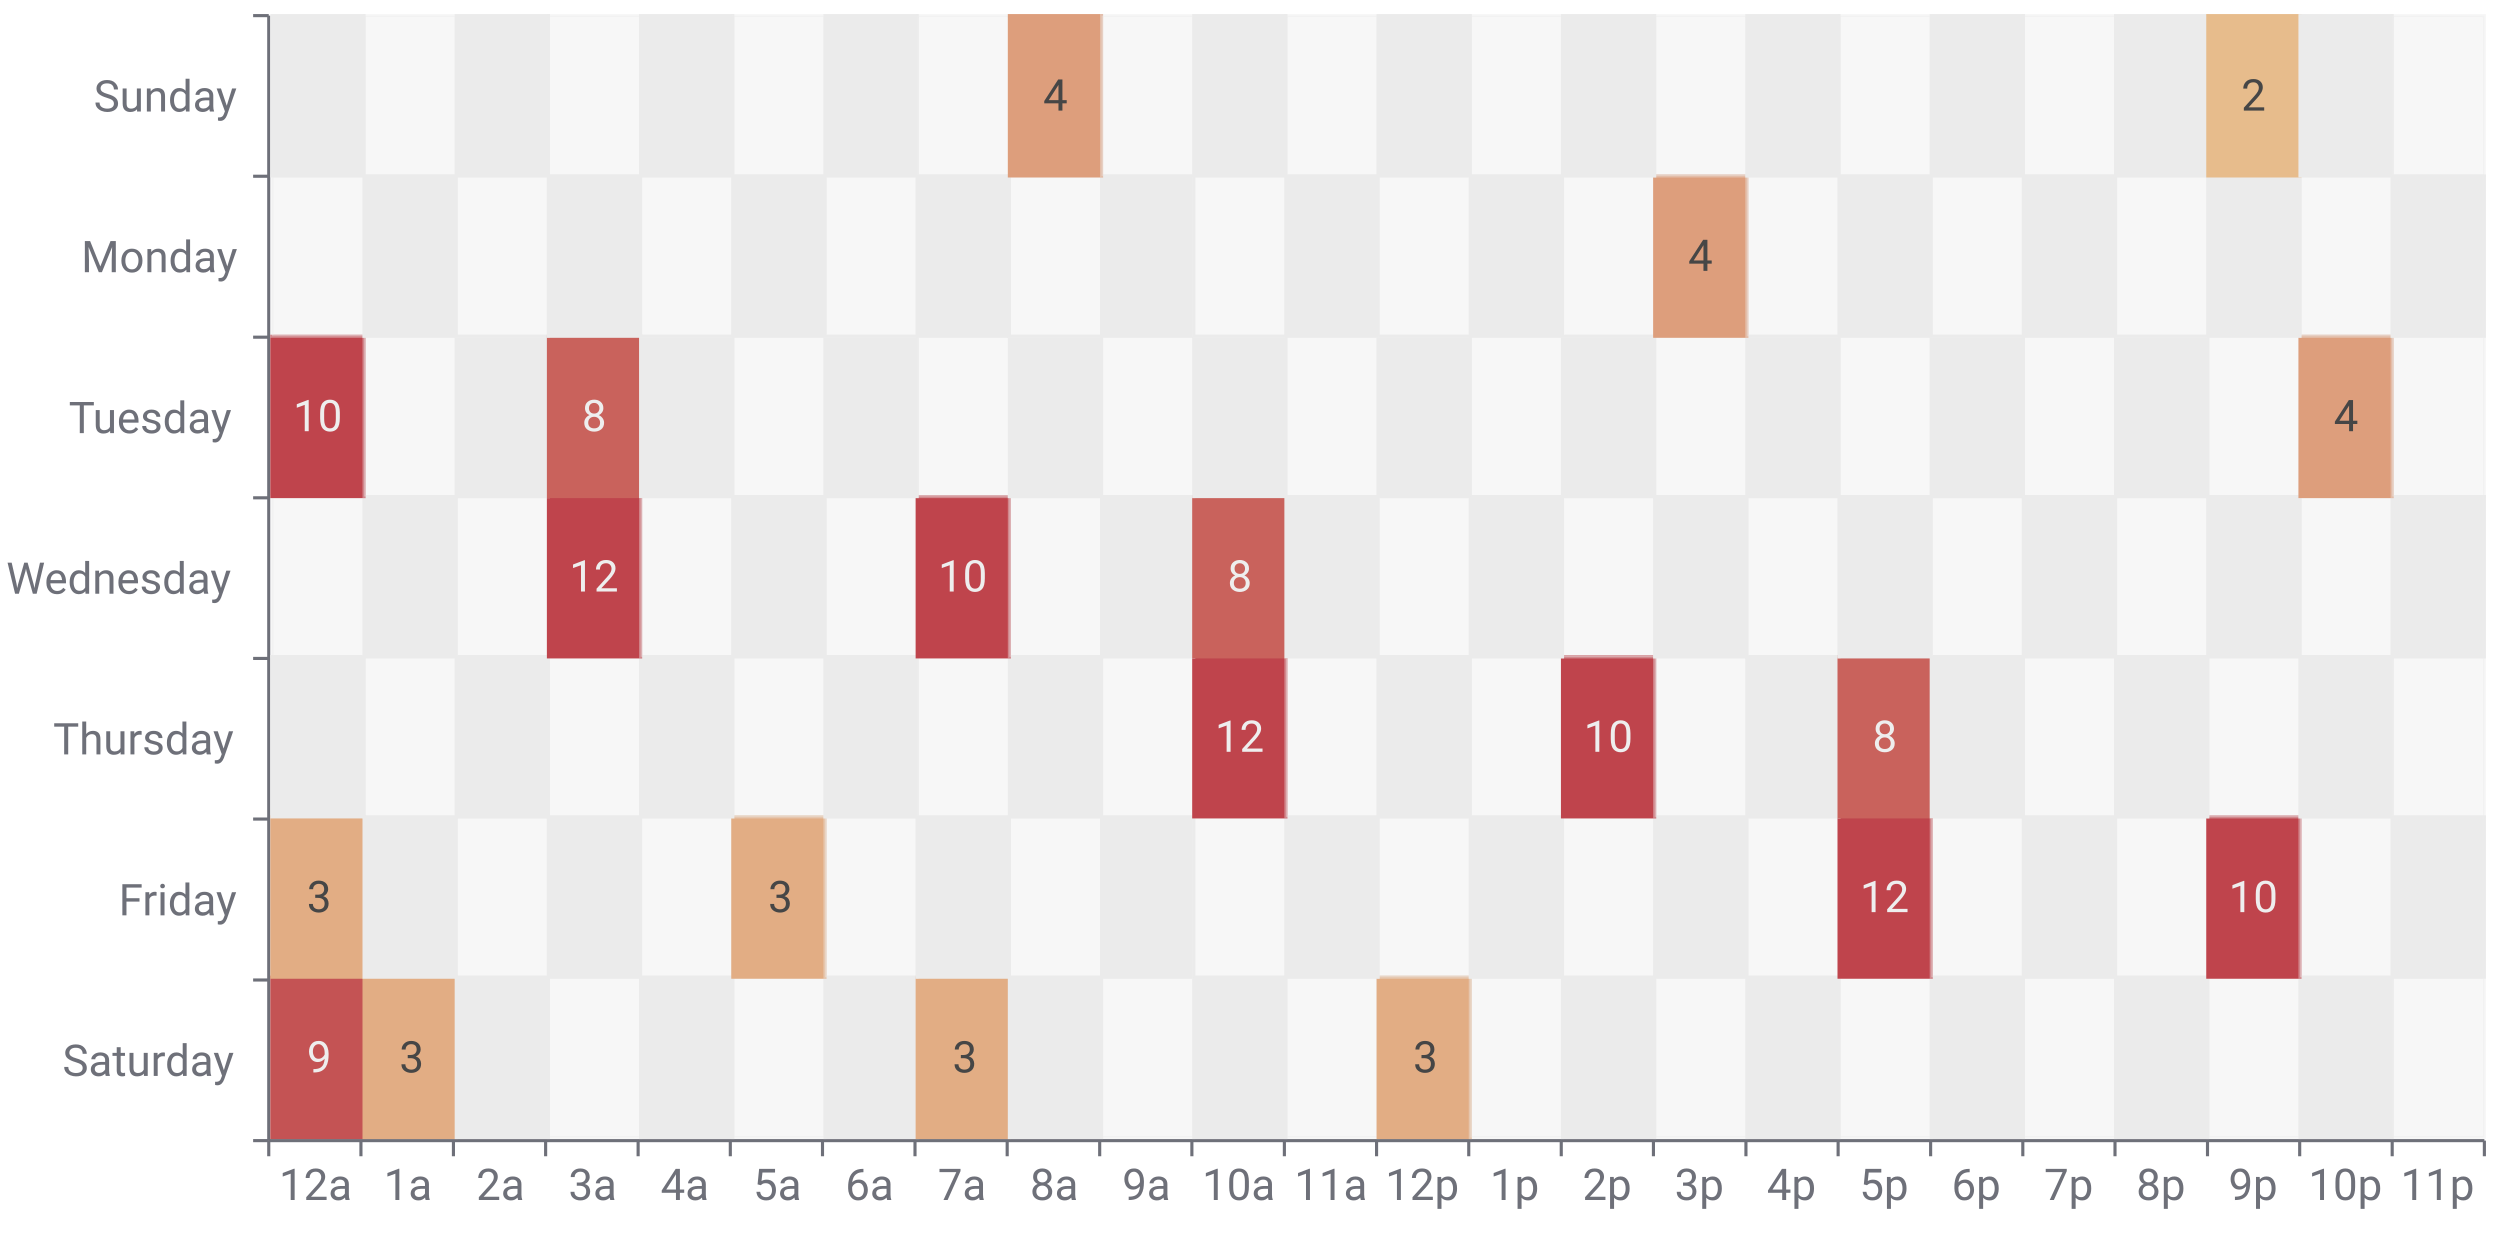
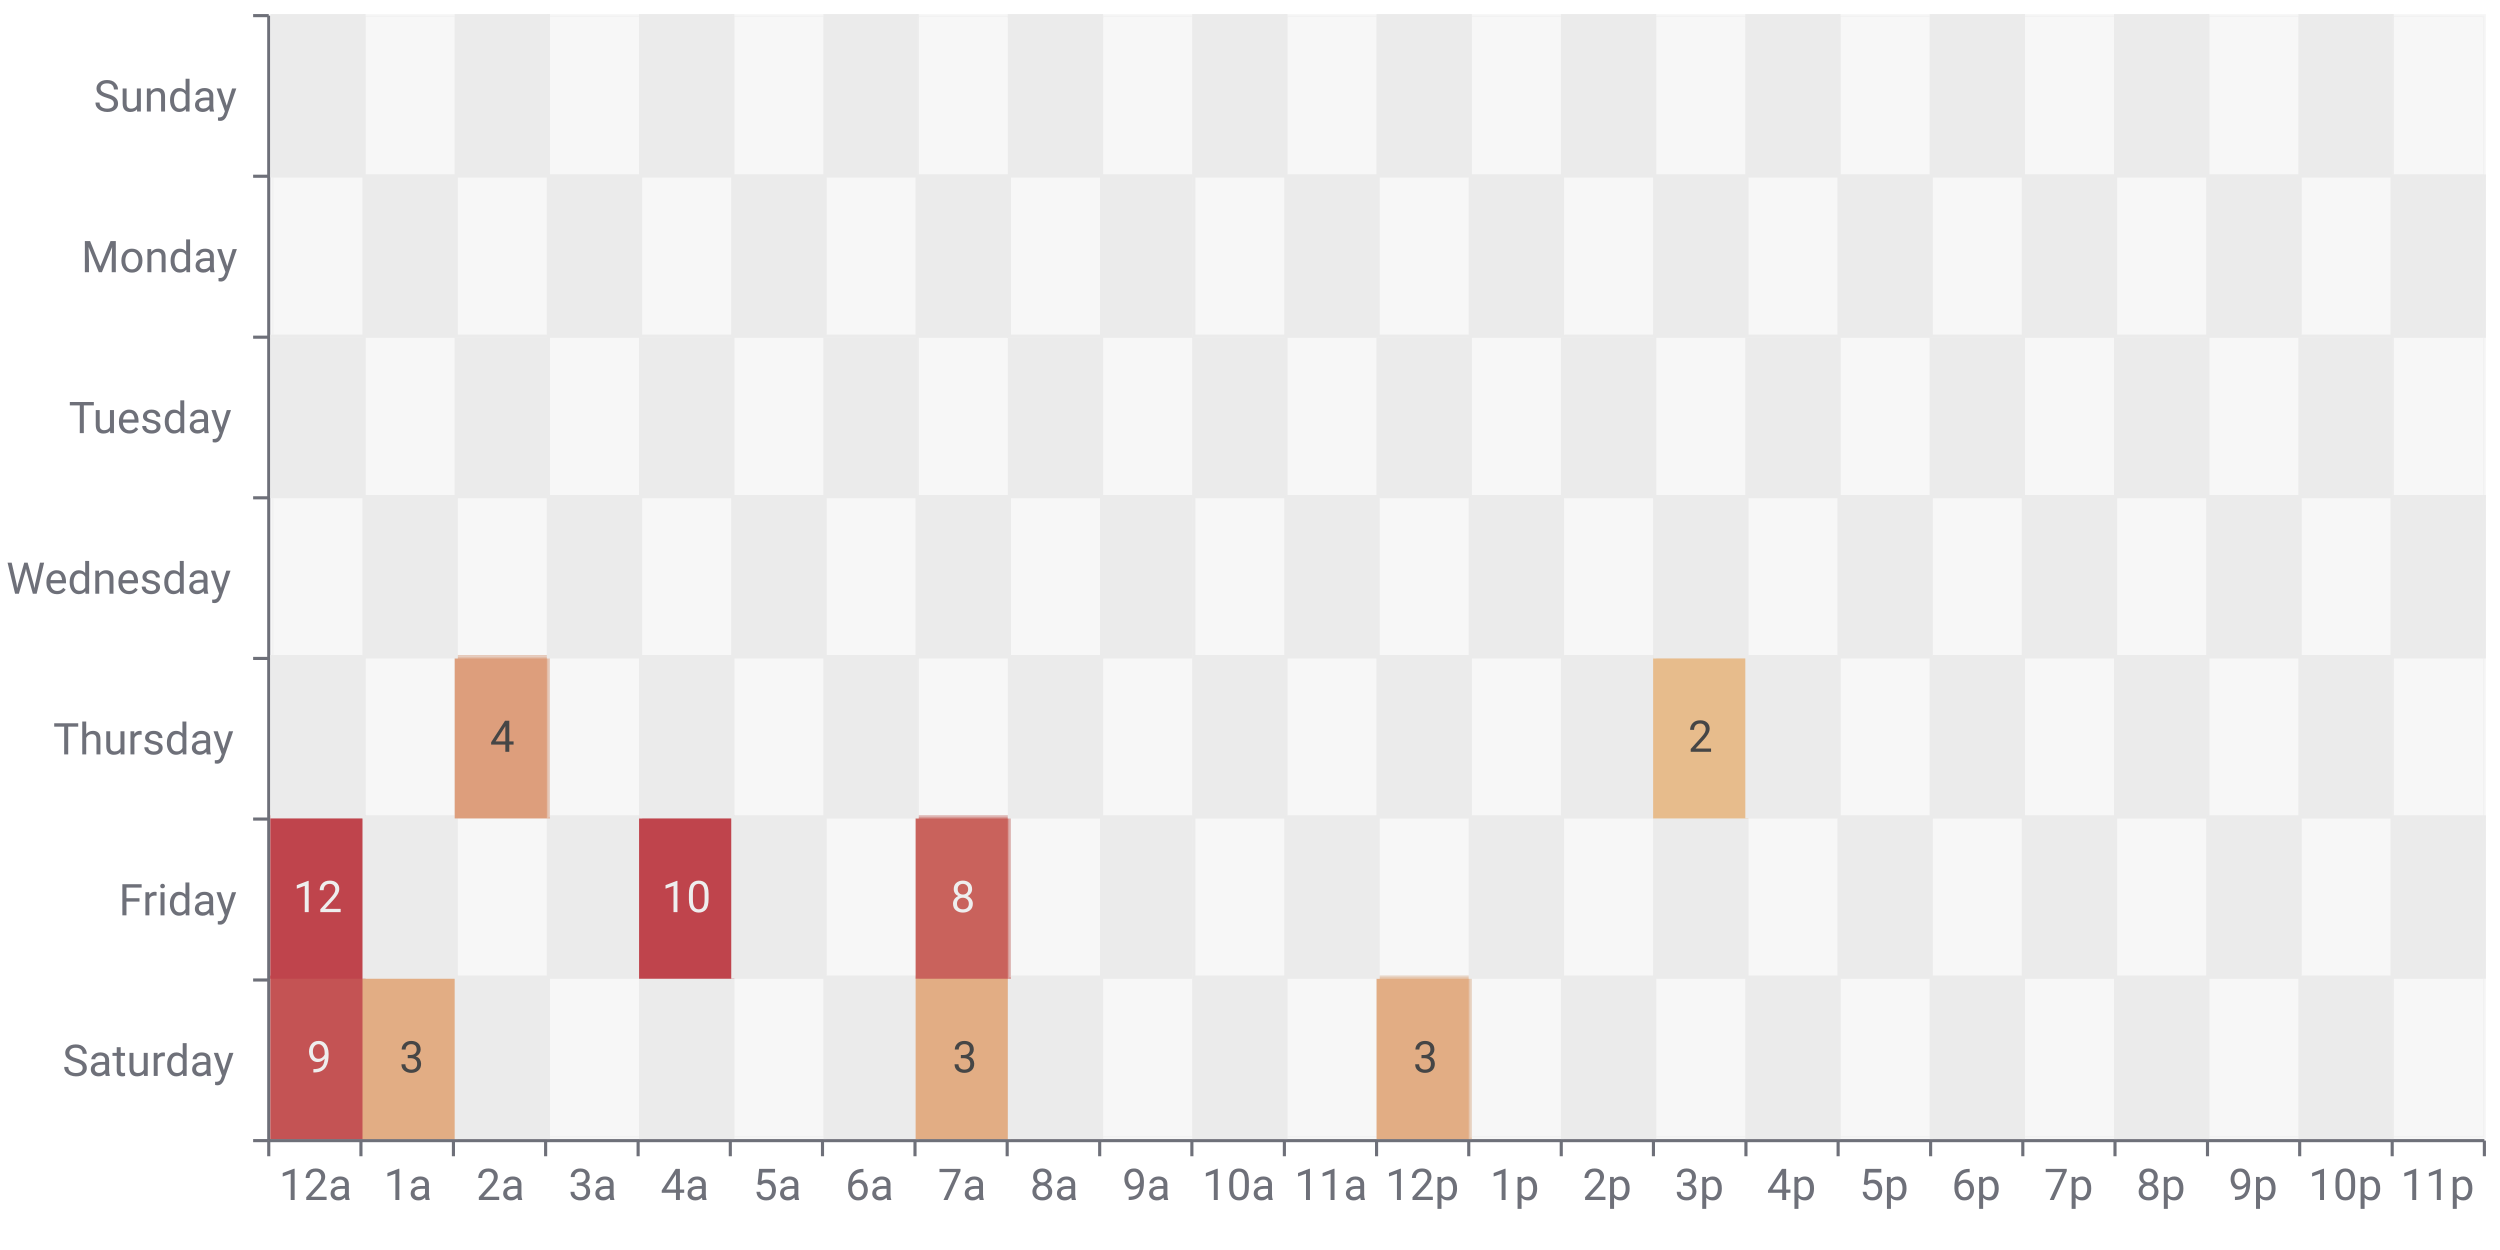
<svg xmlns="http://www.w3.org/2000/svg" width="800" height="400" viewBox="0 0 800 400">
  <rect x="0" y="0" width="800" height="400" fill="#FFFFFF" />
  <g>
    <g stroke="#6E7079">
      <line stroke-width="1" x1="86" y1="5" x2="86" y2="365" />
      <line stroke-width="1" x1="86" y1="5" x2="81" y2="5" />
      <line stroke-width="1" x1="86" y1="56.4" x2="81" y2="56.4" />
      <line stroke-width="1" x1="86" y1="107.9" x2="81" y2="107.9" />
      <line stroke-width="1" x1="86" y1="159.3" x2="81" y2="159.3" />
      <line stroke-width="1" x1="86" y1="210.7" x2="81" y2="210.7" />
      <line stroke-width="1" x1="86" y1="262.1" x2="81" y2="262.1" />
      <line stroke-width="1" x1="86" y1="313.6" x2="81" y2="313.6" />
      <line stroke-width="1" x1="86" y1="365" x2="81" y2="365" />
    </g>
    <text font-size="14" x="30" y="35.7" font-family="Roboto" fill="#6E7079">
Sunday
</text>
    <text font-size="14" x="26" y="87.1" font-family="Roboto" fill="#6E7079">
Monday
</text>
    <text font-size="14" x="22" y="138.6" font-family="Roboto" fill="#6E7079">
Tuesday
</text>
    <text font-size="14" x="2" y="190" font-family="Roboto" fill="#6E7079">
Wednesday
</text>
    <text font-size="14" x="17" y="241.4" font-family="Roboto" fill="#6E7079">
Thursday
</text>
    <text font-size="14" x="38" y="292.9" font-family="Roboto" fill="#6E7079">
Friday
</text>
    <text font-size="14" x="20" y="344.3" font-family="Roboto" fill="#6E7079">
Saturday
</text>
  </g>
  <g>
    <g stroke="#6E7079">
      <line stroke-width="1" x1="86" y1="365" x2="795" y2="365" />
      <line stroke-width="1" x1="86" y1="365" x2="86" y2="370" />
      <line stroke-width="1" x1="115.5" y1="365" x2="115.5" y2="370" />
      <line stroke-width="1" x1="145.1" y1="365" x2="145.1" y2="370" />
      <line stroke-width="1" x1="174.6" y1="365" x2="174.6" y2="370" />
      <line stroke-width="1" x1="204.2" y1="365" x2="204.2" y2="370" />
      <line stroke-width="1" x1="233.7" y1="365" x2="233.7" y2="370" />
      <line stroke-width="1" x1="263.2" y1="365" x2="263.2" y2="370" />
      <line stroke-width="1" x1="292.8" y1="365" x2="292.8" y2="370" />
      <line stroke-width="1" x1="322.3" y1="365" x2="322.3" y2="370" />
      <line stroke-width="1" x1="351.9" y1="365" x2="351.9" y2="370" />
      <line stroke-width="1" x1="381.4" y1="365" x2="381.4" y2="370" />
      <line stroke-width="1" x1="411" y1="365" x2="411" y2="370" />
      <line stroke-width="1" x1="440.5" y1="365" x2="440.5" y2="370" />
      <line stroke-width="1" x1="470" y1="365" x2="470" y2="370" />
      <line stroke-width="1" x1="499.6" y1="365" x2="499.6" y2="370" />
      <line stroke-width="1" x1="529.1" y1="365" x2="529.1" y2="370" />
      <line stroke-width="1" x1="558.7" y1="365" x2="558.7" y2="370" />
      <line stroke-width="1" x1="588.2" y1="365" x2="588.2" y2="370" />
      <line stroke-width="1" x1="617.8" y1="365" x2="617.8" y2="370" />
      <line stroke-width="1" x1="647.3" y1="365" x2="647.3" y2="370" />
      <line stroke-width="1" x1="676.8" y1="365" x2="676.8" y2="370" />
      <line stroke-width="1" x1="706.4" y1="365" x2="706.4" y2="370" />
      <line stroke-width="1" x1="735.9" y1="365" x2="735.9" y2="370" />
      <line stroke-width="1" x1="765.5" y1="365" x2="765.5" y2="370" />
      <line stroke-width="1" x1="795" y1="365" x2="795" y2="370" />
    </g>
    <text font-size="14" x="89.3" y="384" font-family="Roboto" fill="#6E7079">
12a
</text>
    <text font-size="14" x="122.8" y="384" font-family="Roboto" fill="#6E7079">
1a
</text>
    <text font-size="14" x="152.4" y="384" font-family="Roboto" fill="#6E7079">
2a
</text>
    <text font-size="14" x="181.9" y="384" font-family="Roboto" fill="#6E7079">
3a
</text>
    <text font-size="14" x="211.4" y="384" font-family="Roboto" fill="#6E7079">
4a
</text>
    <text font-size="14" x="241" y="384" font-family="Roboto" fill="#6E7079">
5a
</text>
    <text font-size="14" x="270.5" y="384" font-family="Roboto" fill="#6E7079">
6a
</text>
    <text font-size="14" x="300.1" y="384" font-family="Roboto" fill="#6E7079">
7a
</text>
    <text font-size="14" x="329.6" y="384" font-family="Roboto" fill="#6E7079">
8a
</text>
    <text font-size="14" x="359.1" y="384" font-family="Roboto" fill="#6E7079">
9a
</text>
    <text font-size="14" x="384.7" y="384" font-family="Roboto" fill="#6E7079">
10a
</text>
    <text font-size="14" x="414.2" y="384" font-family="Roboto" fill="#6E7079">
11a
</text>
    <text font-size="14" x="443.3" y="384" font-family="Roboto" fill="#6E7079">
12p
</text>
    <text font-size="14" x="476.8" y="384" font-family="Roboto" fill="#6E7079">
1p
</text>
    <text font-size="14" x="506.4" y="384" font-family="Roboto" fill="#6E7079">
2p
</text>
    <text font-size="14" x="535.9" y="384" font-family="Roboto" fill="#6E7079">
3p
</text>
    <text font-size="14" x="565.4" y="384" font-family="Roboto" fill="#6E7079">
4p
</text>
    <text font-size="14" x="595" y="384" font-family="Roboto" fill="#6E7079">
5p
</text>
    <text font-size="14" x="624.5" y="384" font-family="Roboto" fill="#6E7079">
6p
</text>
    <text font-size="14" x="654.1" y="384" font-family="Roboto" fill="#6E7079">
7p
</text>
    <text font-size="14" x="683.6" y="384" font-family="Roboto" fill="#6E7079">
8p
</text>
    <text font-size="14" x="713.1" y="384" font-family="Roboto" fill="#6E7079">
9p
</text>
    <text font-size="14" x="738.7" y="384" font-family="Roboto" fill="#6E7079">
10p
</text>
    <text font-size="14" x="768.2" y="384" font-family="Roboto" fill="#6E7079">
11p
</text>
  </g>
  <rect x="87" y="312.7" width="29.5" height="51.3" stroke="#C45354" fill="#C45354" />
  <text font-size="14" x="98.2" y="338.4" dominant-baseline="central" font-family="Roboto" fill="#EEEEEE">
9
</text>
  <rect x="116.5" y="312.7" width="29.5" height="51.3" stroke="#E2AD84" fill="#E2AD84" />
  <text font-size="14" x="127.8" y="338.4" dominant-baseline="central" font-family="Roboto" fill="#464646">
3
</text>
  <rect x="146" y="312.7" width="29.5" height="51.3" stroke="#EBEBEB" fill="#EBEBEB" />
  <rect x="175.5" y="312.7" width="29.5" height="51.3" stroke="#EBEBEB" stroke-opacity="0.4" fill="#EBEBEB" fill-opacity="0.4" />
  <rect x="205" y="312.7" width="29.5" height="51.3" stroke="#EBEBEB" fill="#EBEBEB" />
  <rect x="234.5" y="312.7" width="29.5" height="51.3" stroke="#EBEBEB" stroke-opacity="0.4" fill="#EBEBEB" fill-opacity="0.4" />
  <rect x="264" y="312.7" width="29.5" height="51.3" stroke="#EBEBEB" fill="#EBEBEB" />
  <rect x="293.5" y="312.7" width="29.5" height="51.3" stroke="#E2AD84" fill="#E2AD84" />
  <text font-size="14" x="304.8" y="338.4" dominant-baseline="central" font-family="Roboto" fill="#464646">
3
</text>
  <rect x="323" y="312.7" width="29.5" height="51.3" stroke="#EBEBEB" fill="#EBEBEB" />
  <rect x="352.5" y="312.7" width="29.5" height="51.3" stroke="#EBEBEB" stroke-opacity="0.4" fill="#EBEBEB" fill-opacity="0.4" />
  <rect x="382" y="312.7" width="29.5" height="51.3" stroke="#EBEBEB" fill="#EBEBEB" />
  <rect x="411.5" y="312.7" width="29.5" height="51.3" stroke="#EBEBEB" stroke-opacity="0.4" fill="#EBEBEB" fill-opacity="0.4" />
  <rect x="441" y="312.7" width="29.5" height="51.3" stroke="#E2AD84" fill="#E2AD84" />
  <text font-size="14" x="452.2" y="338.4" dominant-baseline="central" font-family="Roboto" fill="#464646">
3
</text>
  <rect x="470.5" y="312.7" width="29.5" height="51.3" stroke="#EBEBEB" stroke-opacity="0.4" fill="#EBEBEB" fill-opacity="0.4" />
  <rect x="500" y="312.7" width="29.5" height="51.3" stroke="#EBEBEB" fill="#EBEBEB" />
  <rect x="529.5" y="312.7" width="29.5" height="51.3" stroke="#EBEBEB" stroke-opacity="0.4" fill="#EBEBEB" fill-opacity="0.4" />
  <rect x="559" y="312.7" width="29.5" height="51.3" stroke="#EBEBEB" fill="#EBEBEB" />
  <rect x="588.5" y="312.7" width="29.5" height="51.3" stroke="#EBEBEB" stroke-opacity="0.4" fill="#EBEBEB" fill-opacity="0.4" />
  <rect x="618" y="312.7" width="29.5" height="51.3" stroke="#EBEBEB" fill="#EBEBEB" />
  <rect x="647.5" y="312.7" width="29.5" height="51.3" stroke="#EBEBEB" stroke-opacity="0.4" fill="#EBEBEB" fill-opacity="0.4" />
  <rect x="677" y="312.7" width="29.5" height="51.3" stroke="#EBEBEB" fill="#EBEBEB" />
  <rect x="706.5" y="312.7" width="29.5" height="51.3" stroke="#EBEBEB" stroke-opacity="0.4" fill="#EBEBEB" fill-opacity="0.4" />
  <rect x="736" y="312.7" width="29.5" height="51.3" stroke="#EBEBEB" fill="#EBEBEB" />
  <rect x="765.5" y="312.7" width="29.5" height="51.3" stroke="#EBEBEB" stroke-opacity="0.4" fill="#EBEBEB" fill-opacity="0.4" />
-   <rect x="87" y="261.4" width="29.5" height="51.3" stroke="#E2AD84" fill="#E2AD84" />
-   <text font-size="14" x="98.2" y="287.1" dominant-baseline="central" font-family="Roboto" fill="#464646">
- 3
+   <rect x="87" y="261.4" width="29.5" height="51.3" stroke="#BF444C" fill="#BF444C" />
+   <text font-size="14" x="93.8" y="287.1" dominant-baseline="central" font-family="Roboto" fill="#EEEEEE">
+ 12
</text>
  <rect x="116.5" y="261.4" width="29.5" height="51.3" stroke="#EBEBEB" fill="#EBEBEB" />
  <rect x="146" y="261.4" width="29.5" height="51.3" stroke="#EBEBEB" stroke-opacity="0.4" fill="#EBEBEB" fill-opacity="0.4" />
  <rect x="175.5" y="261.4" width="29.5" height="51.3" stroke="#EBEBEB" fill="#EBEBEB" />
-   <rect x="205" y="261.4" width="29.5" height="51.3" stroke="#EBEBEB" stroke-opacity="0.4" fill="#EBEBEB" fill-opacity="0.4" />
-   <rect x="234.5" y="261.4" width="29.5" height="51.3" stroke="#E2AD84" fill="#E2AD84" />
-   <text font-size="14" x="245.8" y="287.1" dominant-baseline="central" font-family="Roboto" fill="#464646">
- 3
- </text>
+   <rect x="205" y="261.4" width="29.5" height="51.3" stroke="#BF444C" fill="#BF444C" />
+   <text font-size="14" x="211.8" y="287.1" dominant-baseline="central" font-family="Roboto" fill="#EEEEEE">
+ 10
+ </text>
+   <rect x="234.5" y="261.4" width="29.5" height="51.3" stroke="#EBEBEB" fill="#EBEBEB" />
  <rect x="264" y="261.4" width="29.5" height="51.3" stroke="#EBEBEB" stroke-opacity="0.4" fill="#EBEBEB" fill-opacity="0.4" />
-   <rect x="293.5" y="261.4" width="29.5" height="51.3" stroke="#EBEBEB" fill="#EBEBEB" />
+   <rect x="293.5" y="261.4" width="29.5" height="51.3" stroke="#C9625C" fill="#C9625C" />
+   <text font-size="14" x="304.2" y="287.1" dominant-baseline="central" font-family="Roboto" fill="#EEEEEE">
+ 8
+ </text>
  <rect x="323" y="261.4" width="29.5" height="51.3" stroke="#EBEBEB" stroke-opacity="0.4" fill="#EBEBEB" fill-opacity="0.4" />
  <rect x="352.5" y="261.4" width="29.5" height="51.3" stroke="#EBEBEB" fill="#EBEBEB" />
  <rect x="382" y="261.4" width="29.5" height="51.3" stroke="#EBEBEB" stroke-opacity="0.4" fill="#EBEBEB" fill-opacity="0.4" />
  <rect x="411.5" y="261.4" width="29.5" height="51.3" stroke="#EBEBEB" fill="#EBEBEB" />
  <rect x="441" y="261.4" width="29.5" height="51.3" stroke="#EBEBEB" stroke-opacity="0.4" fill="#EBEBEB" fill-opacity="0.4" />
  <rect x="470.5" y="261.4" width="29.5" height="51.3" stroke="#EBEBEB" fill="#EBEBEB" />
  <rect x="500" y="261.4" width="29.5" height="51.3" stroke="#EBEBEB" stroke-opacity="0.4" fill="#EBEBEB" fill-opacity="0.4" />
  <rect x="529.5" y="261.4" width="29.5" height="51.3" stroke="#EBEBEB" fill="#EBEBEB" />
  <rect x="559" y="261.4" width="29.5" height="51.3" stroke="#EBEBEB" stroke-opacity="0.4" fill="#EBEBEB" fill-opacity="0.4" />
-   <rect x="588.5" y="261.4" width="29.5" height="51.3" stroke="#BF444C" fill="#BF444C" />
-   <text font-size="14" x="595.2" y="287.1" dominant-baseline="central" font-family="Roboto" fill="#EEEEEE">
- 12
- </text>
+   <rect x="588.5" y="261.4" width="29.5" height="51.3" stroke="#EBEBEB" fill="#EBEBEB" />
  <rect x="618" y="261.4" width="29.5" height="51.3" stroke="#EBEBEB" stroke-opacity="0.4" fill="#EBEBEB" fill-opacity="0.4" />
  <rect x="647.5" y="261.4" width="29.5" height="51.3" stroke="#EBEBEB" fill="#EBEBEB" />
  <rect x="677" y="261.4" width="29.5" height="51.3" stroke="#EBEBEB" stroke-opacity="0.4" fill="#EBEBEB" fill-opacity="0.4" />
-   <rect x="706.5" y="261.4" width="29.5" height="51.3" stroke="#BF444C" fill="#BF444C" />
-   <text font-size="14" x="713.2" y="287.1" dominant-baseline="central" font-family="Roboto" fill="#EEEEEE">
- 10
- </text>
+   <rect x="706.5" y="261.4" width="29.5" height="51.3" stroke="#EBEBEB" fill="#EBEBEB" />
  <rect x="736" y="261.4" width="29.5" height="51.3" stroke="#EBEBEB" stroke-opacity="0.4" fill="#EBEBEB" fill-opacity="0.4" />
  <rect x="765.5" y="261.4" width="29.5" height="51.3" stroke="#EBEBEB" fill="#EBEBEB" />
  <rect x="87" y="210.1" width="29.5" height="51.3" stroke="#EBEBEB" fill="#EBEBEB" />
  <rect x="116.5" y="210.1" width="29.5" height="51.3" stroke="#EBEBEB" stroke-opacity="0.4" fill="#EBEBEB" fill-opacity="0.4" />
-   <rect x="146" y="210.1" width="29.5" height="51.3" stroke="#EBEBEB" fill="#EBEBEB" />
+   <rect x="146" y="210.1" width="29.5" height="51.3" stroke="#DD9E7C" fill="#DD9E7C" />
+   <text font-size="14" x="156.8" y="235.8" dominant-baseline="central" font-family="Roboto" fill="#464646">
+ 4
+ </text>
  <rect x="175.5" y="210.1" width="29.5" height="51.3" stroke="#EBEBEB" stroke-opacity="0.4" fill="#EBEBEB" fill-opacity="0.4" />
  <rect x="205" y="210.1" width="29.5" height="51.3" stroke="#EBEBEB" fill="#EBEBEB" />
  <rect x="234.5" y="210.1" width="29.5" height="51.3" stroke="#EBEBEB" stroke-opacity="0.4" fill="#EBEBEB" fill-opacity="0.4" />
  <rect x="264" y="210.1" width="29.5" height="51.3" stroke="#EBEBEB" fill="#EBEBEB" />
  <rect x="293.5" y="210.1" width="29.5" height="51.3" stroke="#EBEBEB" stroke-opacity="0.4" fill="#EBEBEB" fill-opacity="0.4" />
  <rect x="323" y="210.1" width="29.5" height="51.3" stroke="#EBEBEB" fill="#EBEBEB" />
  <rect x="352.5" y="210.1" width="29.5" height="51.3" stroke="#EBEBEB" stroke-opacity="0.4" fill="#EBEBEB" fill-opacity="0.4" />
-   <rect x="382" y="210.1" width="29.5" height="51.3" stroke="#BF444C" fill="#BF444C" />
-   <text font-size="14" x="388.8" y="235.8" dominant-baseline="central" font-family="Roboto" fill="#EEEEEE">
- 12
- </text>
+   <rect x="382" y="210.1" width="29.5" height="51.3" stroke="#EBEBEB" fill="#EBEBEB" />
  <rect x="411.5" y="210.1" width="29.5" height="51.3" stroke="#EBEBEB" stroke-opacity="0.4" fill="#EBEBEB" fill-opacity="0.4" />
  <rect x="441" y="210.1" width="29.5" height="51.3" stroke="#EBEBEB" fill="#EBEBEB" />
  <rect x="470.5" y="210.1" width="29.5" height="51.3" stroke="#EBEBEB" stroke-opacity="0.4" fill="#EBEBEB" fill-opacity="0.4" />
-   <rect x="500" y="210.1" width="29.5" height="51.3" stroke="#BF444C" fill="#BF444C" />
-   <text font-size="14" x="506.8" y="235.8" dominant-baseline="central" font-family="Roboto" fill="#EEEEEE">
- 10
- </text>
-   <rect x="529.5" y="210.1" width="29.5" height="51.3" stroke="#EBEBEB" stroke-opacity="0.4" fill="#EBEBEB" fill-opacity="0.4" />
+   <rect x="500" y="210.1" width="29.5" height="51.3" stroke="#EBEBEB" fill="#EBEBEB" />
+   <rect x="529.5" y="210.1" width="29.5" height="51.3" stroke="#E7BC8C" fill="#E7BC8C" />
+   <text font-size="14" x="540.2" y="235.8" dominant-baseline="central" font-family="Roboto" fill="#464646">
+ 2
+ </text>
  <rect x="559" y="210.1" width="29.5" height="51.3" stroke="#EBEBEB" fill="#EBEBEB" />
-   <rect x="588.5" y="210.1" width="29.5" height="51.3" stroke="#C9625C" fill="#C9625C" />
-   <text font-size="14" x="599.2" y="235.8" dominant-baseline="central" font-family="Roboto" fill="#EEEEEE">
- 8
- </text>
+   <rect x="588.5" y="210.1" width="29.5" height="51.3" stroke="#EBEBEB" stroke-opacity="0.4" fill="#EBEBEB" fill-opacity="0.4" />
  <rect x="618" y="210.1" width="29.5" height="51.3" stroke="#EBEBEB" fill="#EBEBEB" />
  <rect x="647.5" y="210.1" width="29.5" height="51.3" stroke="#EBEBEB" stroke-opacity="0.4" fill="#EBEBEB" fill-opacity="0.4" />
  <rect x="677" y="210.1" width="29.5" height="51.3" stroke="#EBEBEB" fill="#EBEBEB" />
  <rect x="706.5" y="210.1" width="29.5" height="51.3" stroke="#EBEBEB" stroke-opacity="0.4" fill="#EBEBEB" fill-opacity="0.4" />
  <rect x="736" y="210.1" width="29.5" height="51.3" stroke="#EBEBEB" fill="#EBEBEB" />
  <rect x="765.5" y="210.1" width="29.5" height="51.3" stroke="#EBEBEB" stroke-opacity="0.4" fill="#EBEBEB" fill-opacity="0.4" />
  <rect x="87" y="158.9" width="29.5" height="51.3" stroke="#EBEBEB" stroke-opacity="0.4" fill="#EBEBEB" fill-opacity="0.4" />
  <rect x="116.5" y="158.9" width="29.5" height="51.3" stroke="#EBEBEB" fill="#EBEBEB" />
  <rect x="146" y="158.9" width="29.5" height="51.3" stroke="#EBEBEB" stroke-opacity="0.4" fill="#EBEBEB" fill-opacity="0.4" />
-   <rect x="175.5" y="158.9" width="29.5" height="51.3" stroke="#BF444C" fill="#BF444C" />
-   <text font-size="14" x="182.2" y="184.5" dominant-baseline="central" font-family="Roboto" fill="#EEEEEE">
- 12
- </text>
+   <rect x="175.5" y="158.9" width="29.5" height="51.3" stroke="#EBEBEB" fill="#EBEBEB" />
  <rect x="205" y="158.9" width="29.5" height="51.3" stroke="#EBEBEB" stroke-opacity="0.4" fill="#EBEBEB" fill-opacity="0.4" />
  <rect x="234.5" y="158.9" width="29.5" height="51.3" stroke="#EBEBEB" fill="#EBEBEB" />
  <rect x="264" y="158.9" width="29.5" height="51.3" stroke="#EBEBEB" stroke-opacity="0.4" fill="#EBEBEB" fill-opacity="0.4" />
-   <rect x="293.5" y="158.9" width="29.5" height="51.3" stroke="#BF444C" fill="#BF444C" />
-   <text font-size="14" x="300.2" y="184.5" dominant-baseline="central" font-family="Roboto" fill="#EEEEEE">
- 10
- </text>
+   <rect x="293.5" y="158.9" width="29.5" height="51.3" stroke="#EBEBEB" fill="#EBEBEB" />
  <rect x="323" y="158.9" width="29.5" height="51.3" stroke="#EBEBEB" stroke-opacity="0.4" fill="#EBEBEB" fill-opacity="0.4" />
  <rect x="352.5" y="158.9" width="29.5" height="51.3" stroke="#EBEBEB" fill="#EBEBEB" />
-   <rect x="382" y="158.9" width="29.5" height="51.3" stroke="#C9625C" fill="#C9625C" />
-   <text font-size="14" x="392.8" y="184.5" dominant-baseline="central" font-family="Roboto" fill="#EEEEEE">
- 8
- </text>
+   <rect x="382" y="158.9" width="29.5" height="51.3" stroke="#EBEBEB" stroke-opacity="0.4" fill="#EBEBEB" fill-opacity="0.4" />
  <rect x="411.5" y="158.9" width="29.5" height="51.3" stroke="#EBEBEB" fill="#EBEBEB" />
  <rect x="441" y="158.9" width="29.5" height="51.3" stroke="#EBEBEB" stroke-opacity="0.4" fill="#EBEBEB" fill-opacity="0.4" />
  <rect x="470.5" y="158.9" width="29.5" height="51.3" stroke="#EBEBEB" fill="#EBEBEB" />
  <rect x="500" y="158.9" width="29.5" height="51.3" stroke="#EBEBEB" stroke-opacity="0.4" fill="#EBEBEB" fill-opacity="0.4" />
  <rect x="529.5" y="158.9" width="29.5" height="51.3" stroke="#EBEBEB" fill="#EBEBEB" />
  <rect x="559" y="158.9" width="29.5" height="51.3" stroke="#EBEBEB" stroke-opacity="0.4" fill="#EBEBEB" fill-opacity="0.4" />
  <rect x="588.5" y="158.9" width="29.5" height="51.3" stroke="#EBEBEB" fill="#EBEBEB" />
  <rect x="618" y="158.9" width="29.5" height="51.3" stroke="#EBEBEB" stroke-opacity="0.4" fill="#EBEBEB" fill-opacity="0.4" />
  <rect x="647.5" y="158.9" width="29.5" height="51.3" stroke="#EBEBEB" fill="#EBEBEB" />
  <rect x="677" y="158.9" width="29.5" height="51.3" stroke="#EBEBEB" stroke-opacity="0.4" fill="#EBEBEB" fill-opacity="0.4" />
  <rect x="706.5" y="158.9" width="29.5" height="51.3" stroke="#EBEBEB" fill="#EBEBEB" />
  <rect x="736" y="158.9" width="29.5" height="51.3" stroke="#EBEBEB" stroke-opacity="0.4" fill="#EBEBEB" fill-opacity="0.4" />
  <rect x="765.5" y="158.9" width="29.5" height="51.3" stroke="#EBEBEB" fill="#EBEBEB" />
-   <rect x="87" y="107.6" width="29.5" height="51.3" stroke="#BF444C" fill="#BF444C" />
-   <text font-size="14" x="93.8" y="133.2" dominant-baseline="central" font-family="Roboto" fill="#EEEEEE">
- 10
- </text>
+   <rect x="87" y="107.6" width="29.5" height="51.3" stroke="#EBEBEB" fill="#EBEBEB" />
  <rect x="116.5" y="107.6" width="29.5" height="51.3" stroke="#EBEBEB" stroke-opacity="0.4" fill="#EBEBEB" fill-opacity="0.4" />
  <rect x="146" y="107.6" width="29.5" height="51.3" stroke="#EBEBEB" fill="#EBEBEB" />
-   <rect x="175.5" y="107.6" width="29.5" height="51.3" stroke="#C9625C" fill="#C9625C" />
-   <text font-size="14" x="186.2" y="133.2" dominant-baseline="central" font-family="Roboto" fill="#EEEEEE">
- 8
- </text>
+   <rect x="175.5" y="107.6" width="29.5" height="51.3" stroke="#EBEBEB" stroke-opacity="0.4" fill="#EBEBEB" fill-opacity="0.4" />
  <rect x="205" y="107.6" width="29.5" height="51.3" stroke="#EBEBEB" fill="#EBEBEB" />
  <rect x="234.5" y="107.6" width="29.5" height="51.3" stroke="#EBEBEB" stroke-opacity="0.4" fill="#EBEBEB" fill-opacity="0.4" />
  <rect x="264" y="107.6" width="29.5" height="51.3" stroke="#EBEBEB" fill="#EBEBEB" />
  <rect x="293.5" y="107.6" width="29.5" height="51.3" stroke="#EBEBEB" stroke-opacity="0.4" fill="#EBEBEB" fill-opacity="0.4" />
  <rect x="323" y="107.6" width="29.5" height="51.3" stroke="#EBEBEB" fill="#EBEBEB" />
  <rect x="352.5" y="107.6" width="29.5" height="51.3" stroke="#EBEBEB" stroke-opacity="0.4" fill="#EBEBEB" fill-opacity="0.4" />
  <rect x="382" y="107.6" width="29.5" height="51.3" stroke="#EBEBEB" fill="#EBEBEB" />
  <rect x="411.5" y="107.6" width="29.5" height="51.3" stroke="#EBEBEB" stroke-opacity="0.4" fill="#EBEBEB" fill-opacity="0.4" />
  <rect x="441" y="107.6" width="29.5" height="51.3" stroke="#EBEBEB" fill="#EBEBEB" />
  <rect x="470.5" y="107.6" width="29.5" height="51.3" stroke="#EBEBEB" stroke-opacity="0.4" fill="#EBEBEB" fill-opacity="0.4" />
  <rect x="500" y="107.6" width="29.5" height="51.3" stroke="#EBEBEB" fill="#EBEBEB" />
  <rect x="529.5" y="107.6" width="29.5" height="51.3" stroke="#EBEBEB" stroke-opacity="0.4" fill="#EBEBEB" fill-opacity="0.4" />
  <rect x="559" y="107.6" width="29.5" height="51.3" stroke="#EBEBEB" fill="#EBEBEB" />
  <rect x="588.5" y="107.6" width="29.5" height="51.3" stroke="#EBEBEB" stroke-opacity="0.4" fill="#EBEBEB" fill-opacity="0.4" />
  <rect x="618" y="107.6" width="29.5" height="51.3" stroke="#EBEBEB" fill="#EBEBEB" />
  <rect x="647.5" y="107.6" width="29.5" height="51.3" stroke="#EBEBEB" stroke-opacity="0.4" fill="#EBEBEB" fill-opacity="0.4" />
  <rect x="677" y="107.6" width="29.5" height="51.3" stroke="#EBEBEB" fill="#EBEBEB" />
  <rect x="706.5" y="107.6" width="29.5" height="51.3" stroke="#EBEBEB" stroke-opacity="0.4" fill="#EBEBEB" fill-opacity="0.4" />
-   <rect x="736" y="107.6" width="29.5" height="51.3" stroke="#DD9E7C" fill="#DD9E7C" />
-   <text font-size="14" x="746.8" y="133.2" dominant-baseline="central" font-family="Roboto" fill="#464646">
- 4
- </text>
+   <rect x="736" y="107.6" width="29.5" height="51.3" stroke="#EBEBEB" fill="#EBEBEB" />
  <rect x="765.5" y="107.6" width="29.5" height="51.3" stroke="#EBEBEB" stroke-opacity="0.4" fill="#EBEBEB" fill-opacity="0.4" />
  <rect x="87" y="56.3" width="29.5" height="51.3" stroke="#EBEBEB" stroke-opacity="0.4" fill="#EBEBEB" fill-opacity="0.4" />
  <rect x="116.5" y="56.3" width="29.5" height="51.3" stroke="#EBEBEB" fill="#EBEBEB" />
  <rect x="146" y="56.3" width="29.5" height="51.3" stroke="#EBEBEB" stroke-opacity="0.4" fill="#EBEBEB" fill-opacity="0.4" />
  <rect x="175.5" y="56.3" width="29.5" height="51.3" stroke="#EBEBEB" fill="#EBEBEB" />
  <rect x="205" y="56.3" width="29.5" height="51.3" stroke="#EBEBEB" stroke-opacity="0.4" fill="#EBEBEB" fill-opacity="0.4" />
  <rect x="234.5" y="56.3" width="29.5" height="51.3" stroke="#EBEBEB" fill="#EBEBEB" />
  <rect x="264" y="56.3" width="29.5" height="51.3" stroke="#EBEBEB" stroke-opacity="0.4" fill="#EBEBEB" fill-opacity="0.4" />
  <rect x="293.5" y="56.3" width="29.5" height="51.3" stroke="#EBEBEB" fill="#EBEBEB" />
  <rect x="323" y="56.3" width="29.5" height="51.3" stroke="#EBEBEB" stroke-opacity="0.4" fill="#EBEBEB" fill-opacity="0.4" />
  <rect x="352.5" y="56.3" width="29.5" height="51.3" stroke="#EBEBEB" fill="#EBEBEB" />
  <rect x="382" y="56.3" width="29.5" height="51.3" stroke="#EBEBEB" stroke-opacity="0.4" fill="#EBEBEB" fill-opacity="0.4" />
  <rect x="411.5" y="56.3" width="29.5" height="51.3" stroke="#EBEBEB" fill="#EBEBEB" />
  <rect x="441" y="56.3" width="29.5" height="51.3" stroke="#EBEBEB" stroke-opacity="0.4" fill="#EBEBEB" fill-opacity="0.4" />
  <rect x="470.5" y="56.3" width="29.5" height="51.3" stroke="#EBEBEB" fill="#EBEBEB" />
  <rect x="500" y="56.3" width="29.5" height="51.3" stroke="#EBEBEB" stroke-opacity="0.4" fill="#EBEBEB" fill-opacity="0.4" />
-   <rect x="529.5" y="56.3" width="29.5" height="51.3" stroke="#DD9E7C" fill="#DD9E7C" />
-   <text font-size="14" x="540.2" y="81.9" dominant-baseline="central" font-family="Roboto" fill="#464646">
- 4
- </text>
+   <rect x="529.5" y="56.3" width="29.5" height="51.3" stroke="#EBEBEB" fill="#EBEBEB" />
  <rect x="559" y="56.3" width="29.5" height="51.3" stroke="#EBEBEB" stroke-opacity="0.4" fill="#EBEBEB" fill-opacity="0.4" />
  <rect x="588.5" y="56.3" width="29.5" height="51.3" stroke="#EBEBEB" fill="#EBEBEB" />
  <rect x="618" y="56.3" width="29.5" height="51.3" stroke="#EBEBEB" stroke-opacity="0.4" fill="#EBEBEB" fill-opacity="0.4" />
  <rect x="647.5" y="56.3" width="29.5" height="51.3" stroke="#EBEBEB" fill="#EBEBEB" />
  <rect x="677" y="56.3" width="29.5" height="51.3" stroke="#EBEBEB" stroke-opacity="0.4" fill="#EBEBEB" fill-opacity="0.4" />
  <rect x="706.5" y="56.3" width="29.5" height="51.3" stroke="#EBEBEB" fill="#EBEBEB" />
  <rect x="736" y="56.3" width="29.5" height="51.3" stroke="#EBEBEB" stroke-opacity="0.4" fill="#EBEBEB" fill-opacity="0.4" />
  <rect x="765.5" y="56.3" width="29.5" height="51.3" stroke="#EBEBEB" fill="#EBEBEB" />
  <rect x="87" y="5" width="29.5" height="51.3" stroke="#EBEBEB" fill="#EBEBEB" />
  <rect x="116.5" y="5" width="29.5" height="51.3" stroke="#EBEBEB" stroke-opacity="0.4" fill="#EBEBEB" fill-opacity="0.4" />
  <rect x="146" y="5" width="29.5" height="51.3" stroke="#EBEBEB" fill="#EBEBEB" />
  <rect x="175.5" y="5" width="29.5" height="51.3" stroke="#EBEBEB" stroke-opacity="0.4" fill="#EBEBEB" fill-opacity="0.4" />
  <rect x="205" y="5" width="29.5" height="51.3" stroke="#EBEBEB" fill="#EBEBEB" />
  <rect x="234.5" y="5" width="29.5" height="51.3" stroke="#EBEBEB" stroke-opacity="0.4" fill="#EBEBEB" fill-opacity="0.4" />
  <rect x="264" y="5" width="29.5" height="51.3" stroke="#EBEBEB" fill="#EBEBEB" />
  <rect x="293.5" y="5" width="29.5" height="51.3" stroke="#EBEBEB" stroke-opacity="0.4" fill="#EBEBEB" fill-opacity="0.4" />
-   <rect x="323" y="5" width="29.5" height="51.3" stroke="#DD9E7C" fill="#DD9E7C" />
-   <text font-size="14" x="333.8" y="30.6" dominant-baseline="central" font-family="Roboto" fill="#464646">
- 4
- </text>
+   <rect x="323" y="5" width="29.5" height="51.3" stroke="#EBEBEB" fill="#EBEBEB" />
  <rect x="352.5" y="5" width="29.5" height="51.3" stroke="#EBEBEB" stroke-opacity="0.4" fill="#EBEBEB" fill-opacity="0.4" />
  <rect x="382" y="5" width="29.5" height="51.3" stroke="#EBEBEB" fill="#EBEBEB" />
  <rect x="411.5" y="5" width="29.5" height="51.3" stroke="#EBEBEB" stroke-opacity="0.4" fill="#EBEBEB" fill-opacity="0.4" />
  <rect x="441" y="5" width="29.5" height="51.3" stroke="#EBEBEB" fill="#EBEBEB" />
  <rect x="470.5" y="5" width="29.5" height="51.3" stroke="#EBEBEB" stroke-opacity="0.4" fill="#EBEBEB" fill-opacity="0.4" />
  <rect x="500" y="5" width="29.5" height="51.3" stroke="#EBEBEB" fill="#EBEBEB" />
  <rect x="529.5" y="5" width="29.5" height="51.3" stroke="#EBEBEB" stroke-opacity="0.4" fill="#EBEBEB" fill-opacity="0.4" />
  <rect x="559" y="5" width="29.5" height="51.3" stroke="#EBEBEB" fill="#EBEBEB" />
  <rect x="588.5" y="5" width="29.5" height="51.3" stroke="#EBEBEB" stroke-opacity="0.4" fill="#EBEBEB" fill-opacity="0.4" />
  <rect x="618" y="5" width="29.5" height="51.3" stroke="#EBEBEB" fill="#EBEBEB" />
  <rect x="647.5" y="5" width="29.5" height="51.3" stroke="#EBEBEB" stroke-opacity="0.4" fill="#EBEBEB" fill-opacity="0.4" />
  <rect x="677" y="5" width="29.5" height="51.3" stroke="#EBEBEB" fill="#EBEBEB" />
-   <rect x="706.5" y="5" width="29.5" height="51.3" stroke="#E7BC8C" fill="#E7BC8C" />
-   <text font-size="14" x="717.2" y="30.6" dominant-baseline="central" font-family="Roboto" fill="#464646">
- 2
- </text>
+   <rect x="706.5" y="5" width="29.5" height="51.3" stroke="#EBEBEB" stroke-opacity="0.4" fill="#EBEBEB" fill-opacity="0.4" />
  <rect x="736" y="5" width="29.5" height="51.3" stroke="#EBEBEB" fill="#EBEBEB" />
  <rect x="765.5" y="5" width="29.5" height="51.3" stroke="#EBEBEB" stroke-opacity="0.4" fill="#EBEBEB" fill-opacity="0.4" />
</svg>
